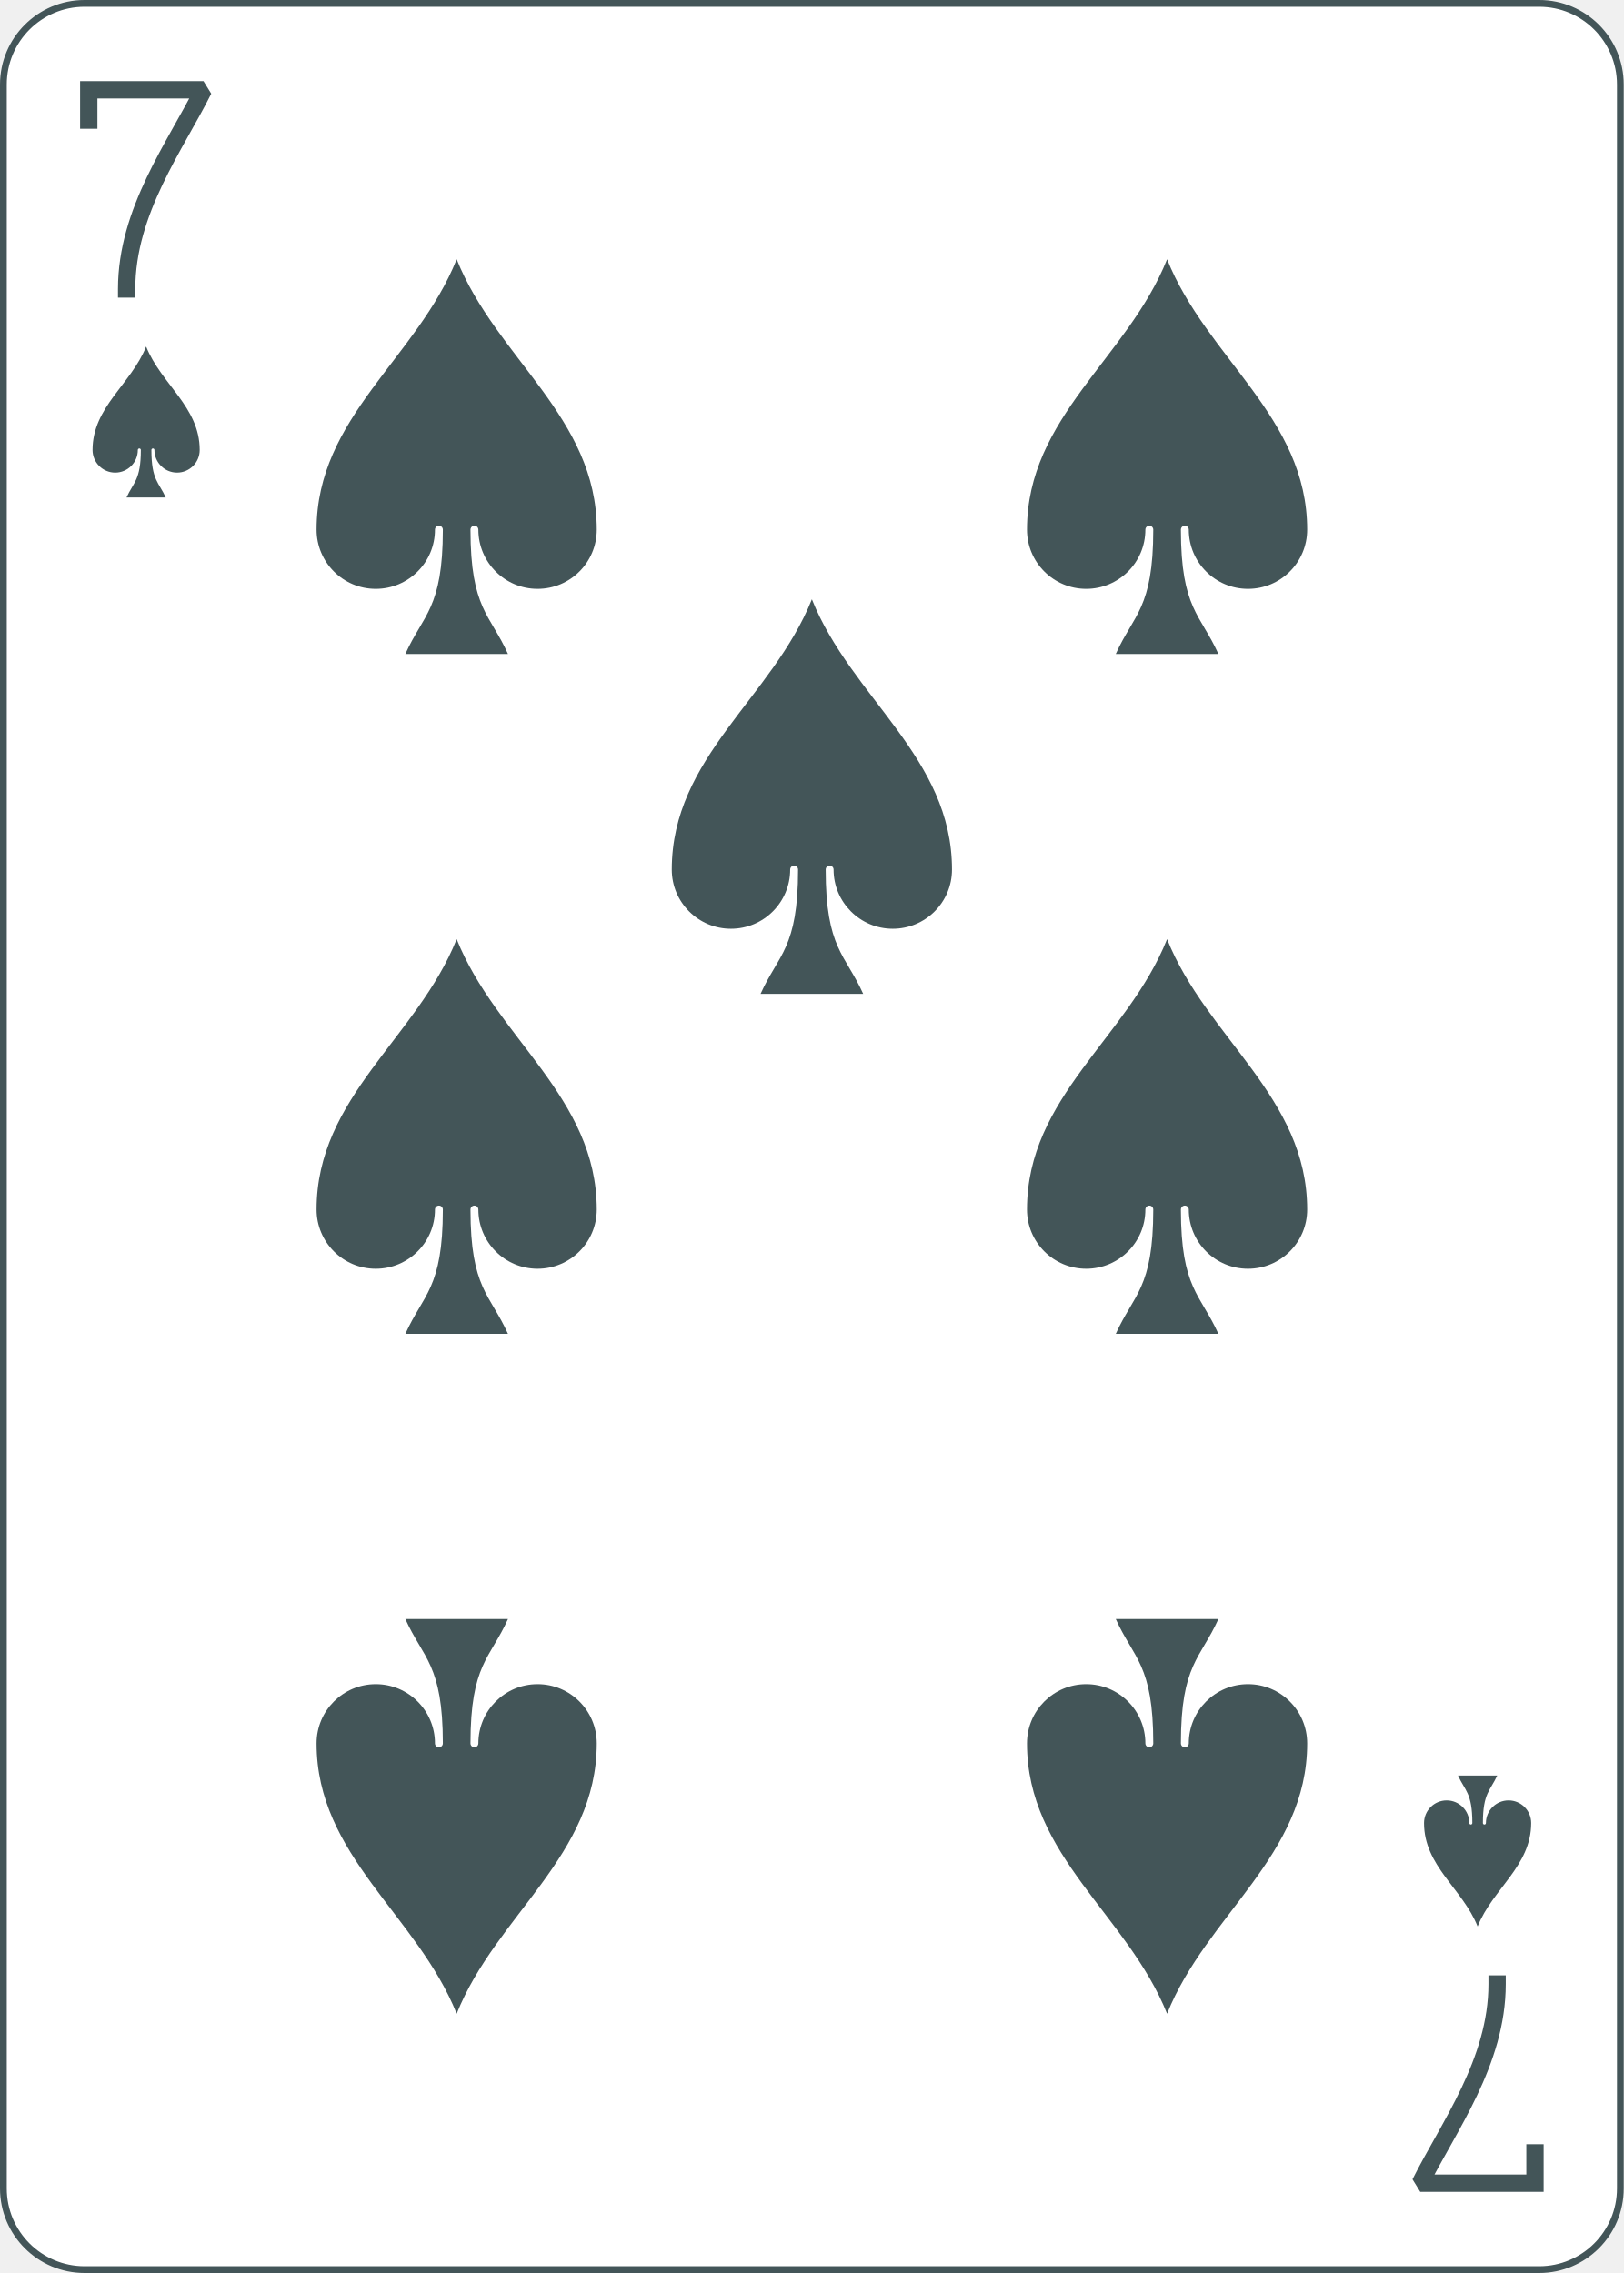
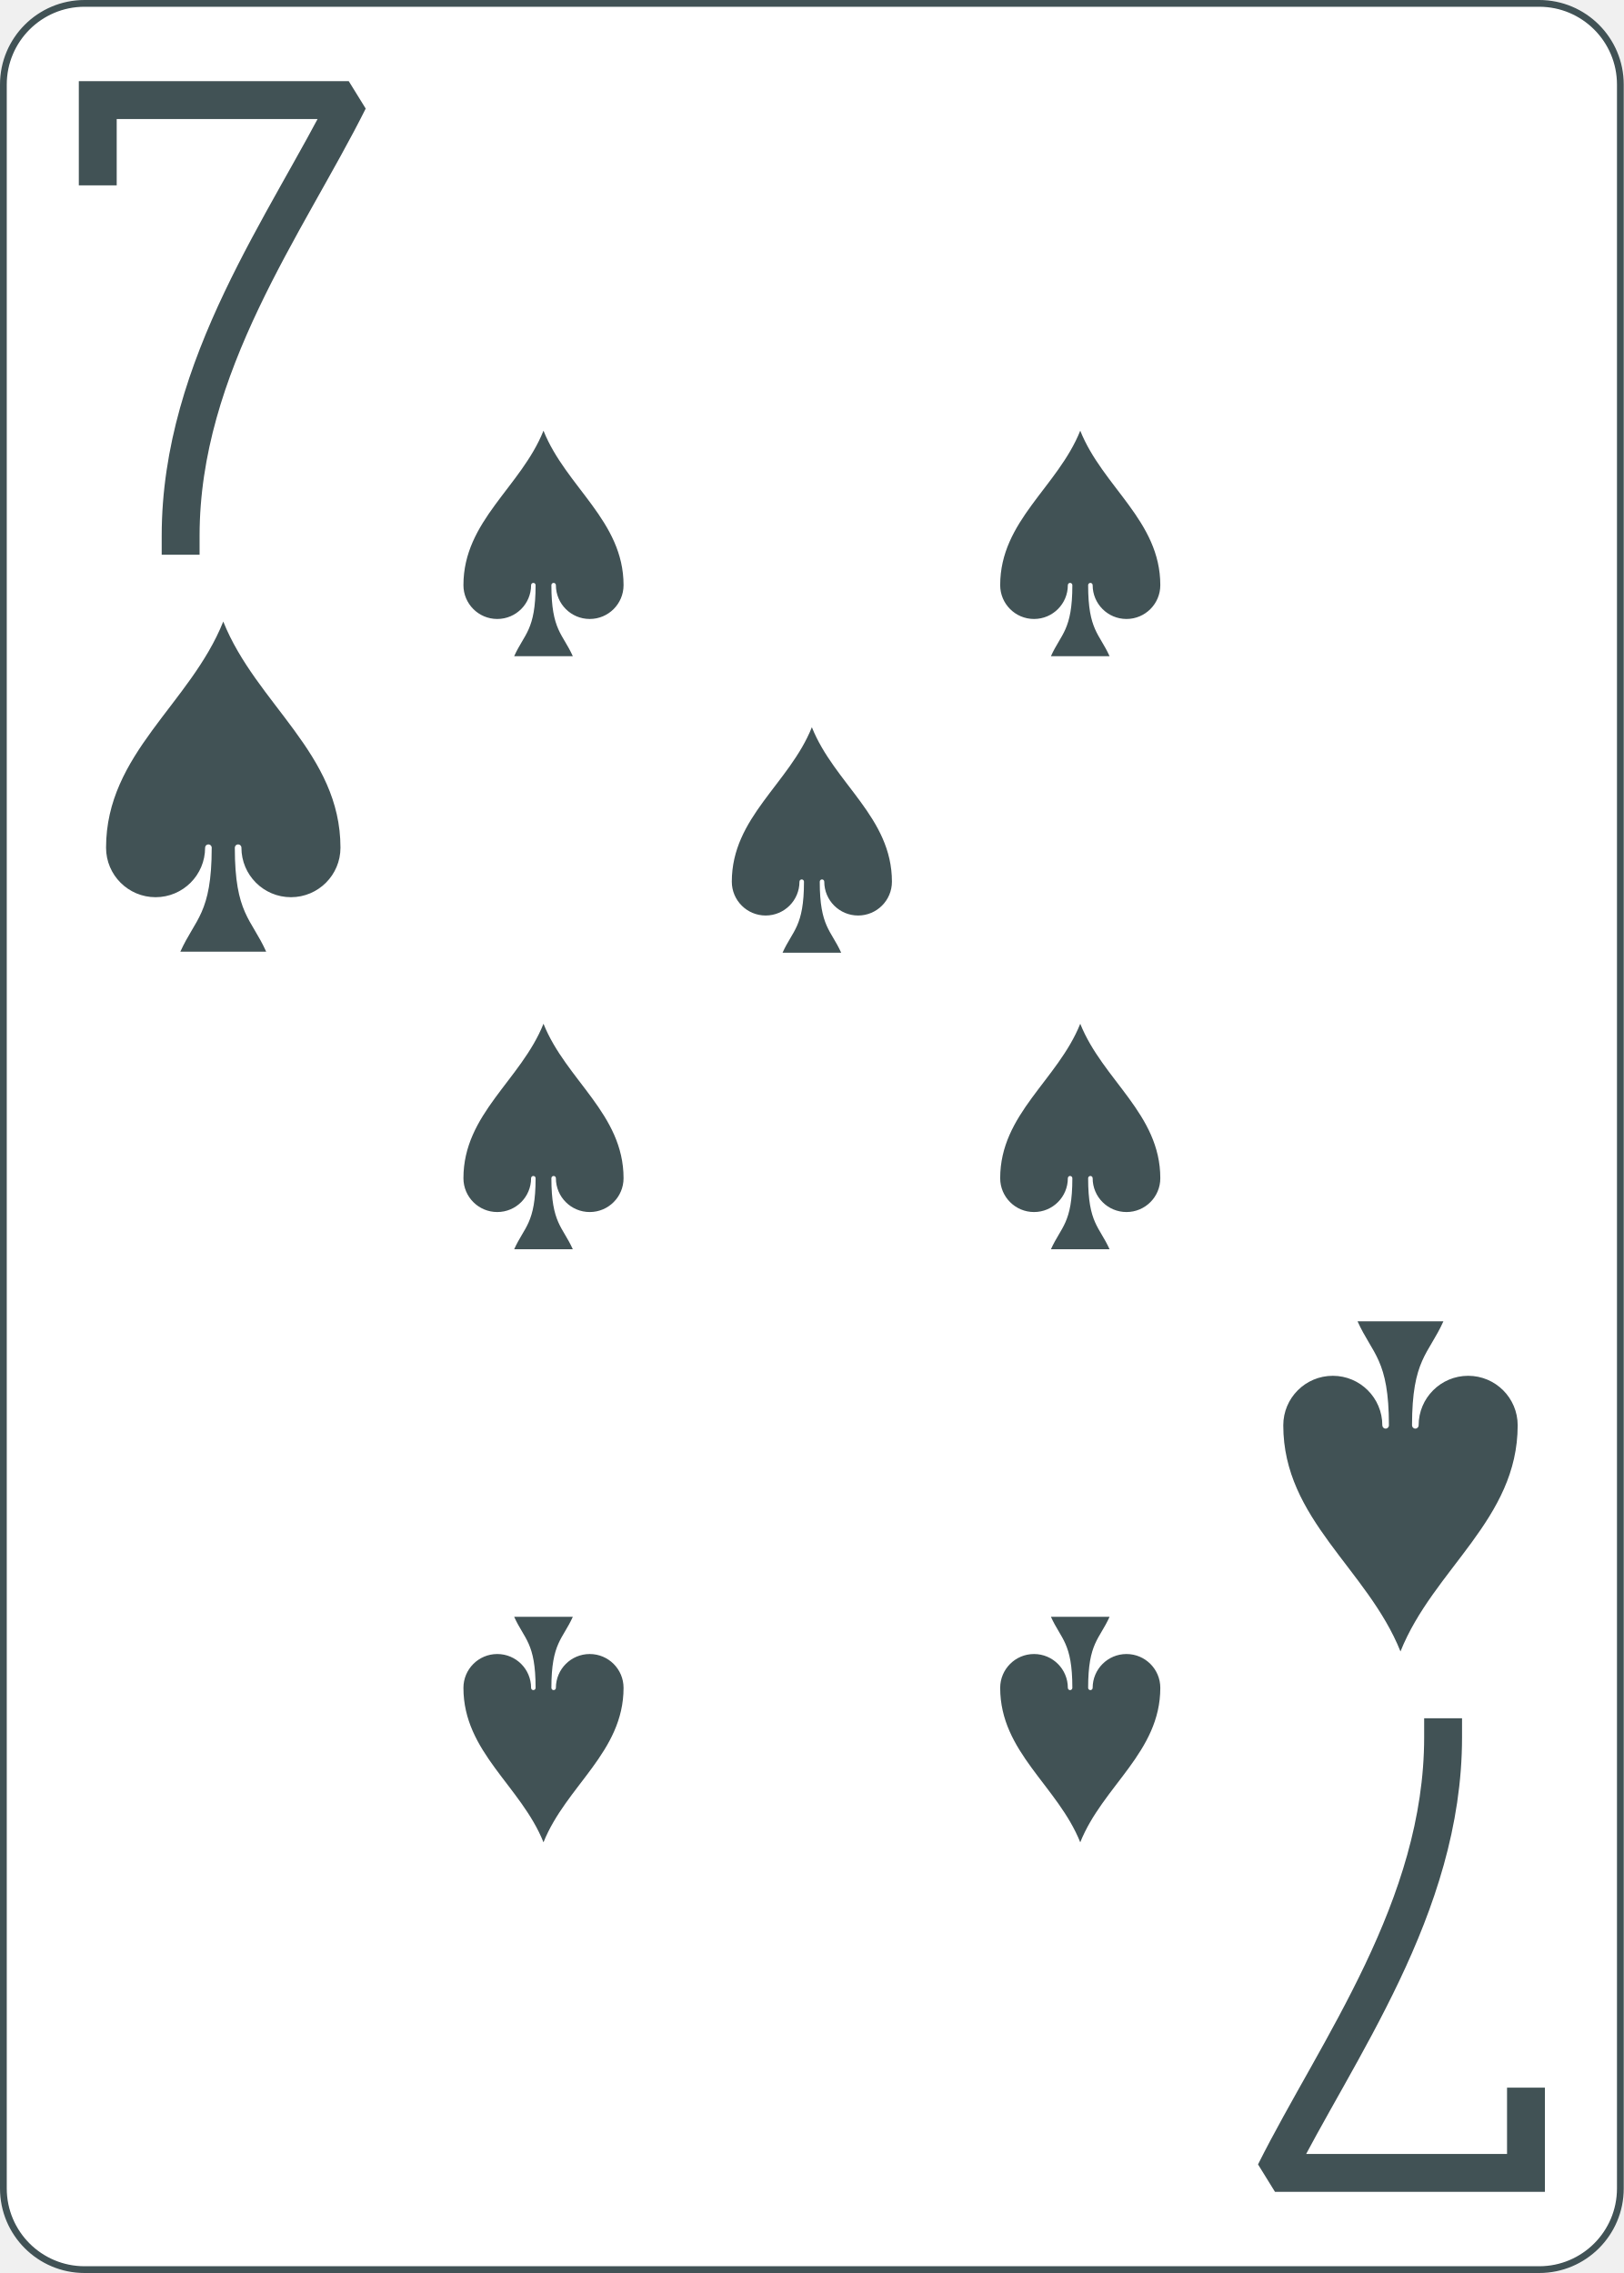
<svg xmlns="http://www.w3.org/2000/svg" xmlns:xlink="http://www.w3.org/1999/xlink" class="card" face="7S" height="3.5in" preserveAspectRatio="none" viewBox="-120 -168 240 336" width="2.5in">
  <defs>
    <symbol id="SS7" viewBox="-600 -600 1200 1200" preserveAspectRatio="xMinYMid">
-       <path d="M0 -500C100 -250 355 -100 355 185A150 150 0 0 1 55 185A10 10 0 0 0 35 185C35 385 85 400 130 500L-130 500C-85 400 -35 385 -35 185A10 10 0 0 0 -55 185A150 150 0 0 1 -355 185C-355 -100 -100 -250 0 -500Z" fill="#435558" />
+       <path d="M0 -500C100 -250 355 -100 355 185A150 150 0 0 1 55 185A10 10 0 0 0 35 185C35 385 85 400 130 500L-130 500C-85 400 -35 385 -35 185A10 10 0 0 0 -55 185A150 150 0 0 1 -355 185C-355 -100 -100 -250 0 -500Z" fill="#415255" />
    </symbol>
    <symbol id="VS7" viewBox="-500 -500 1000 1000" preserveAspectRatio="xMinYMid">
-       <path d="M-265 -320L-265 -460L265 -460C135 -200 -90 100 -90 460" stroke="#435558" stroke-width="80" stroke-linecap="square" stroke-miterlimit="1.5" fill="none" />
+       <path d="M-265 -320L-265 -460L265 -460C135 -200 -90 100 -90 460" stroke="#415255" stroke-width="80" stroke-linecap="square" stroke-miterlimit="1.5" fill="none" />
    </symbol>
  </defs>
-   <rect width="239" height="335" x="-119.5" y="-167.5" rx="12" ry="12" fill="white" stroke="#435558" />
-   <use xlink:href="#VS7" height="32" width="32" x="-114.4" y="-156" />
-   <use xlink:href="#SS7" height="26.769" width="26.769" x="-111.784" y="-119" />
-   <use xlink:href="#SS7" height="70" width="70" x="-87.501" y="-135.501" />
-   <use xlink:href="#SS7" height="70" width="70" x="17.501" y="-135.501" />
-   <use xlink:href="#SS7" height="70" width="70" x="-87.501" y="-35" />
-   <use xlink:href="#SS7" height="70" width="70" x="17.501" y="-35" />
-   <use xlink:href="#SS7" height="70" width="70" x="-35" y="-85.25" />
+   <rect width="239" height="335" x="-119.5" y="-167.5" rx="12" ry="12" fill="white" stroke="#415255" />
+   <use xlink:href="#VS7" height="70" width="70" x="-122" y="-156" />
+   <use xlink:href="#SS7" height="58.558" width="58.558" x="-116.279" y="-81" />
+   <use xlink:href="#SS7" height="40" width="40" x="-59.668" y="-107.668" />
+   <use xlink:href="#SS7" height="40" width="40" x="19.668" y="-107.668" />
+   <use xlink:href="#SS7" height="40" width="40" x="-59.668" y="-20" />
+   <use xlink:href="#SS7" height="40" width="40" x="19.668" y="-20" />
+   <use xlink:href="#SS7" height="40" width="40" x="-20" y="-63.834" />
  <g transform="rotate(180)">
-     <use xlink:href="#VS7" height="32" width="32" x="-114.4" y="-156" />
-     <use xlink:href="#SS7" height="26.769" width="26.769" x="-111.784" y="-119" />
-     <use xlink:href="#SS7" height="70" width="70" x="-87.501" y="-135.501" />
-     <use xlink:href="#SS7" height="70" width="70" x="17.501" y="-135.501" />
+     <use xlink:href="#VS7" height="70" width="70" x="-122" y="-156" />
+     <use xlink:href="#SS7" height="58.558" width="58.558" x="-116.279" y="-81" />
+     <use xlink:href="#SS7" height="40" width="40" x="-59.668" y="-107.668" />
+     <use xlink:href="#SS7" height="40" width="40" x="19.668" y="-107.668" />
  </g>
</svg>
